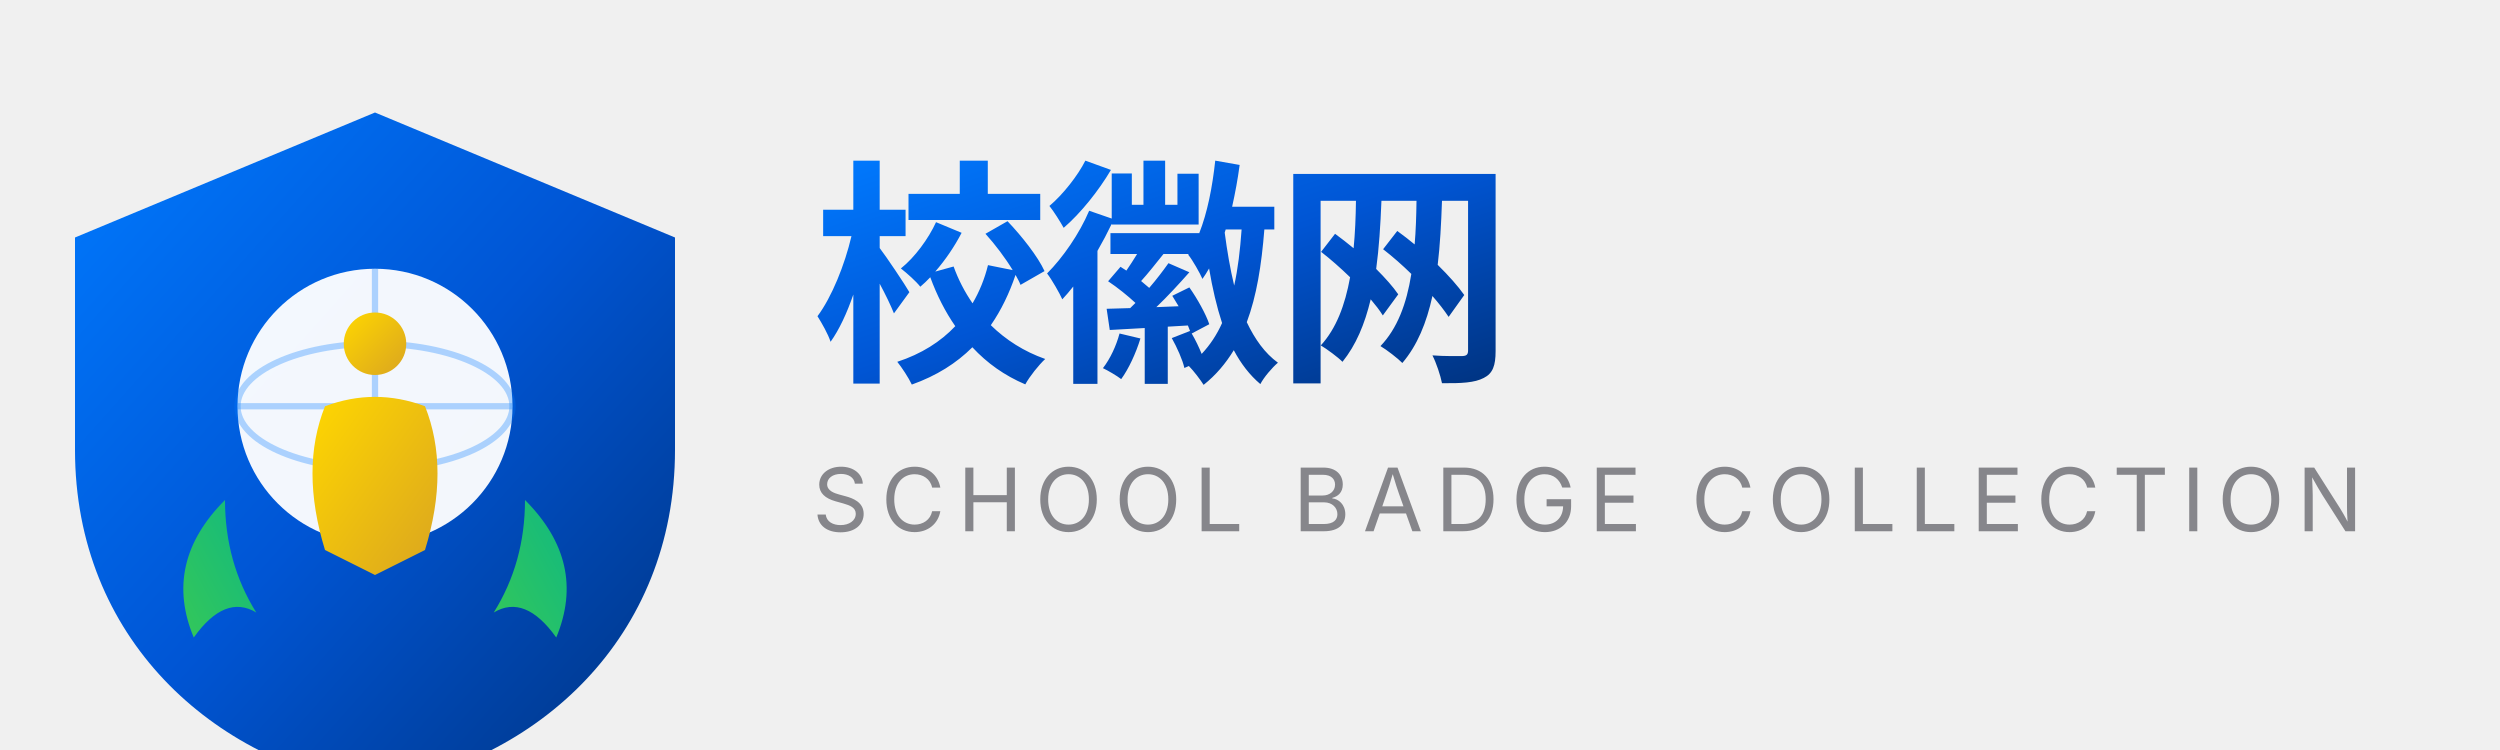
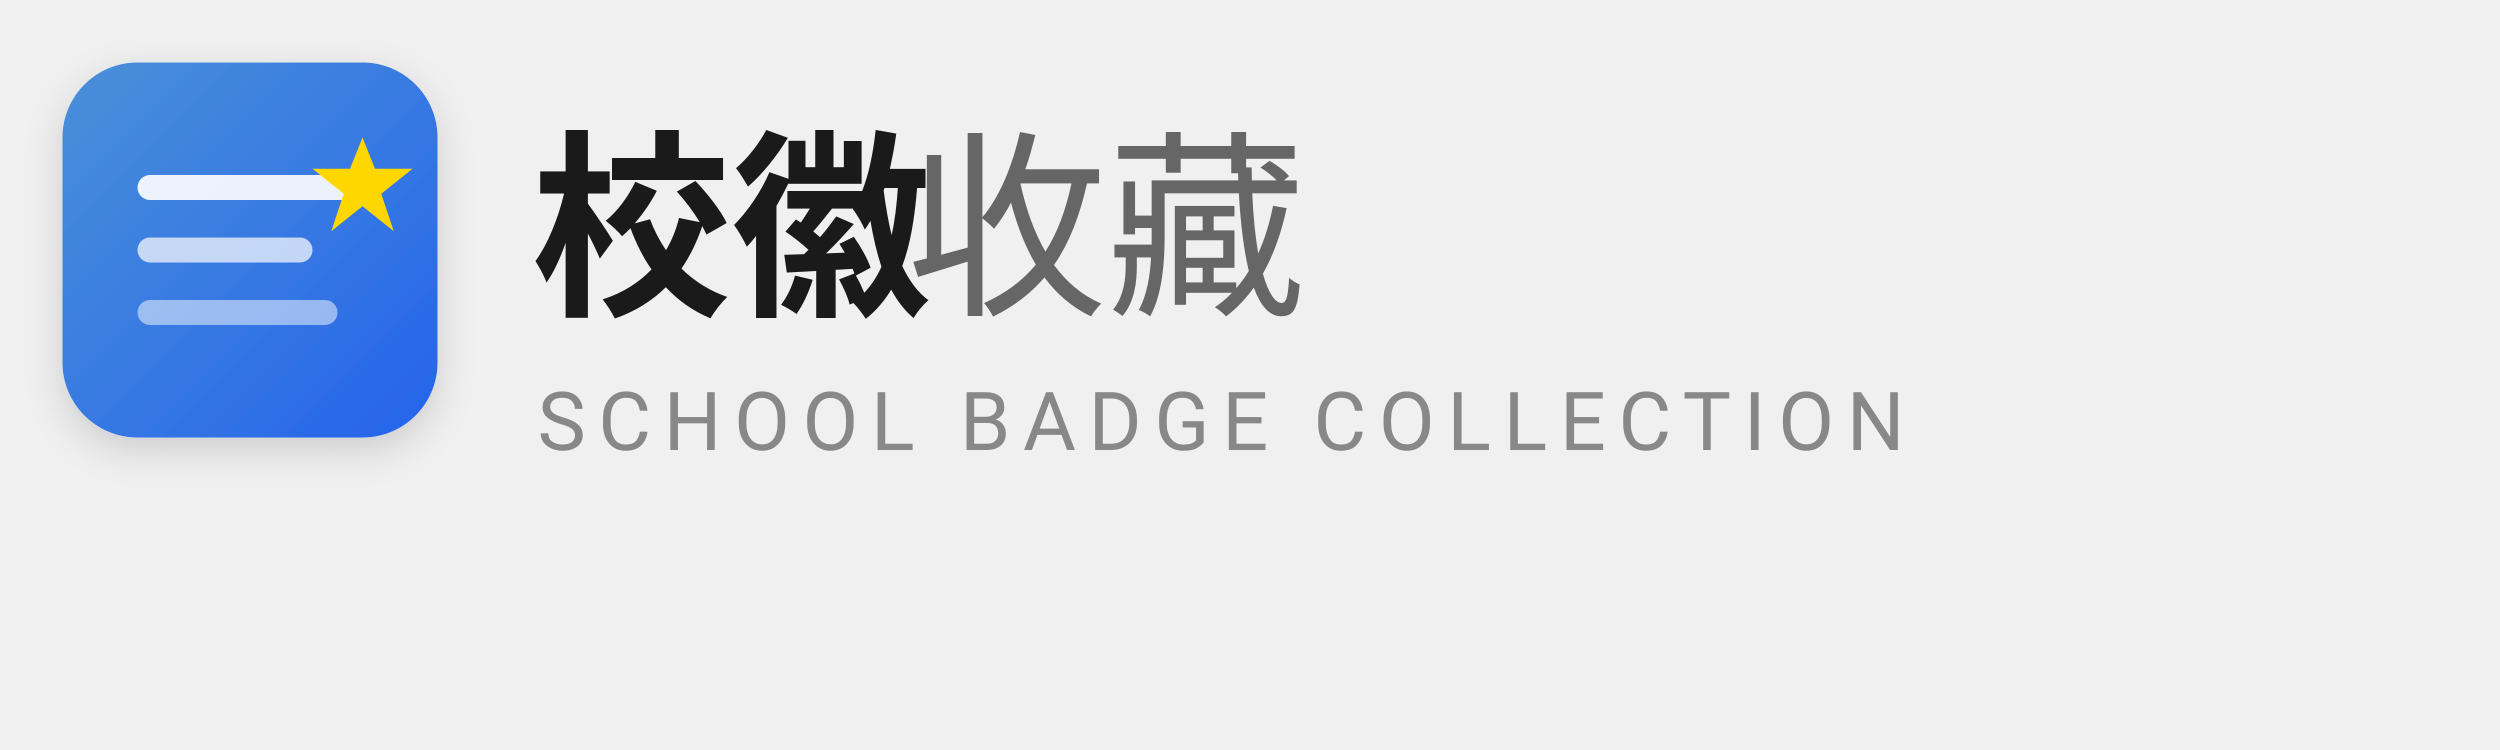
<svg xmlns="http://www.w3.org/2000/svg" viewBox="0 0 400 120">
  <defs>
-     <linearGradient id="oceanGrad" x1="0%" y1="0%" x2="100%" y2="100%">
-       <stop offset="0%" style="stop-color:#007AFF;stop-opacity:1" />
-       <stop offset="50%" style="stop-color:#0055D4;stop-opacity:1" />
-       <stop offset="100%" style="stop-color:#003380;stop-opacity:1" />
+     <linearGradient id="bgGrad" x1="0%" y1="0%" x2="100%" y2="100%">
+       <stop offset="0%" style="stop-color:#4A90D9" />
+       <stop offset="100%" style="stop-color:#2563EB" />
    </linearGradient>
-     <linearGradient id="earthGrad" x1="0%" y1="100%" x2="100%" y2="0%">
-       <stop offset="0%" style="stop-color:#34C759;stop-opacity:1" />
-       <stop offset="100%" style="stop-color:#10B981;stop-opacity:1" />
-     </linearGradient>
-     <linearGradient id="goldGrad" x1="0%" y1="0%" x2="100%" y2="100%">
-       <stop offset="0%" style="stop-color:#FFD700;stop-opacity:1" />
-       <stop offset="100%" style="stop-color:#DAA520;stop-opacity:1" />
-     </linearGradient>
+     <filter id="shadow" x="-20%" y="-20%" width="140%" height="140%">
+       <feDropShadow dx="0" dy="2" stdDeviation="3" flood-opacity="0.15" />
+     </filter>
  </defs>
-   <g transform="translate(16, 10)">
-     <path d="M44 8 L92 28 L92 62 C92 92 70 112 44 116 C18 112 -4 92 -4 62 L-4 28 Z" fill="url(#oceanGrad)" />
-     <circle cx="44" cy="55" r="22" fill="white" opacity="0.95" />
-     <ellipse cx="44" cy="55" rx="22" ry="10" fill="none" stroke="#007AFF" stroke-width="1" opacity="0.3" />
-     <line x1="44" y1="33" x2="44" y2="77" stroke="#007AFF" stroke-width="1" opacity="0.3" />
-     <line x1="22" y1="55" x2="66" y2="55" stroke="#007AFF" stroke-width="1" opacity="0.3" />
-     <circle cx="44" cy="45" r="5" fill="url(#goldGrad)" />
-     <path d="M36 55 Q32 65 36 78 L44 82 L52 78 Q56 65 52 55 Q44 52 36 55" fill="url(#goldGrad)" />
-     <path d="M20 70 Q10 80 15 92 Q20 85 25 88 Q20 80 20 70" fill="url(#earthGrad)" />
-     <path d="M68 70 Q78 80 73 92 Q68 85 63 88 Q68 80 68 70" fill="url(#earthGrad)" />
+   <g transform="translate(10, 10)" filter="url(#shadow)">
+     <rect x="0" y="0" width="60" height="60" rx="12" fill="url(#bgGrad)" />
+     <rect x="12" y="18" width="36" height="4" rx="2" fill="#fff" opacity="0.9" />
+     <rect x="12" y="28" width="28" height="4" rx="2" fill="#fff" opacity="0.7" />
+     <rect x="12" y="38" width="32" height="4" rx="2" fill="#fff" opacity="0.5" />
+     <polygon points="48,12 50,17 56,17 51,21 53,27 48,23 43,27 45,21 40,17 46,17" fill="#FFD700" />
  </g>
-   <text x="130" y="58" font-family="-apple-system, BlinkMacSystemFont, 'SF Pro Display', 'Segoe UI', sans-serif" font-size="38" font-weight="700" fill="url(#oceanGrad)" letter-spacing="-1">校徽网</text>
-   <text x="130" y="85" font-family="-apple-system, BlinkMacSystemFont, 'SF Pro Text', 'Segoe UI', sans-serif" font-size="14" fill="#86868B" letter-spacing="2">SCHOOL BADGE COLLECTION</text>
+   <text x="85" y="48" font-family="-apple-system, BlinkMacSystemFont, 'SF Pro Display', 'Segoe UI', Roboto, sans-serif" font-size="32" font-weight="700" fill="#1a1a1a">校徽</text>
+   <text x="145" y="48" font-family="-apple-system, BlinkMacSystemFont, 'SF Pro Display', 'Segoe UI', Roboto, sans-serif" font-size="32" font-weight="300" fill="#666">收藏</text>
+   <text x="86" y="72" font-family="-apple-system, BlinkMacSystemFont, 'SF Pro Display', 'Segoe UI', Roboto, sans-serif" font-size="13" fill="#888" letter-spacing="2">SCHOOL BADGE COLLECTION</text>
</svg>
